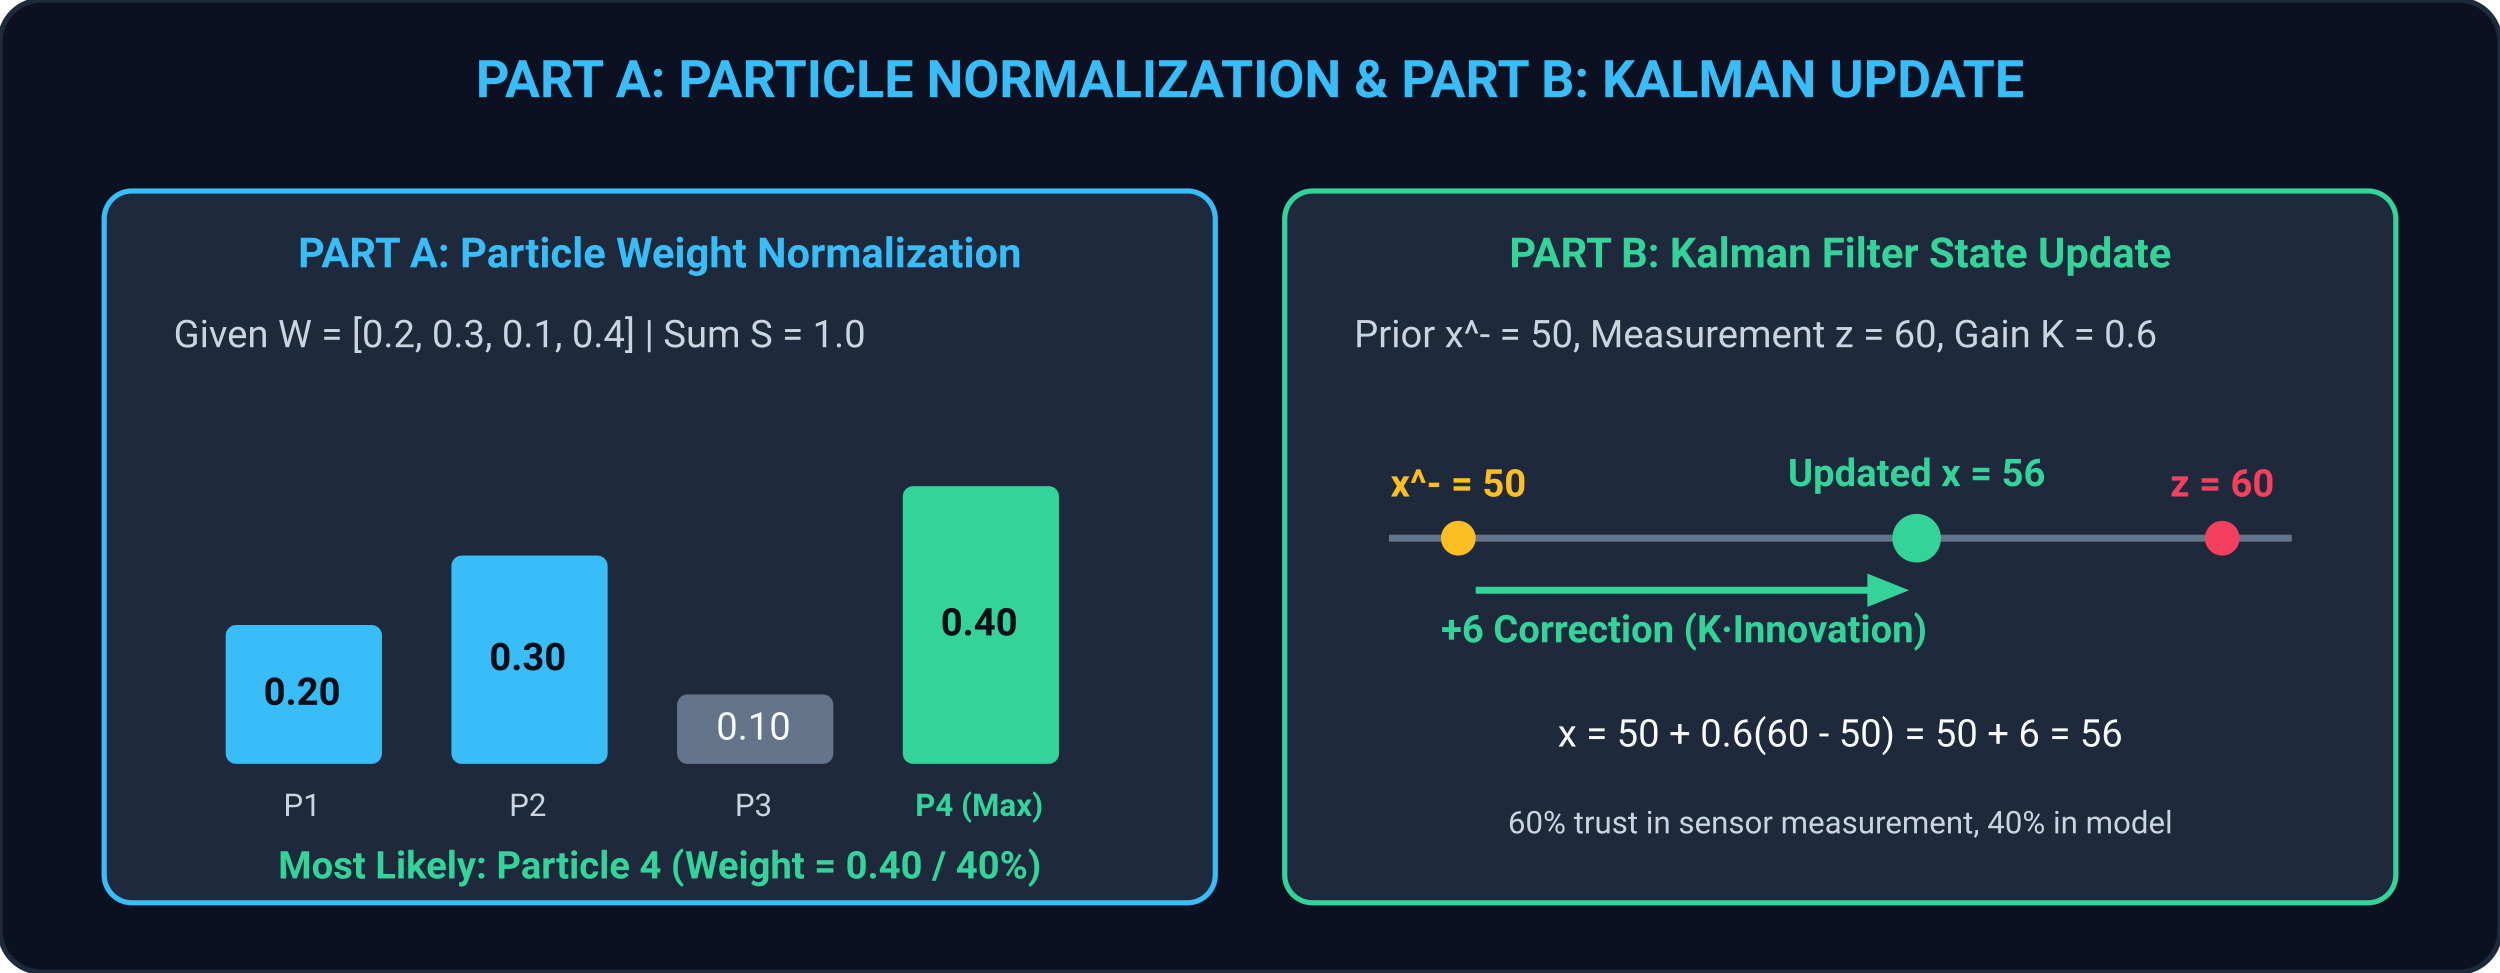
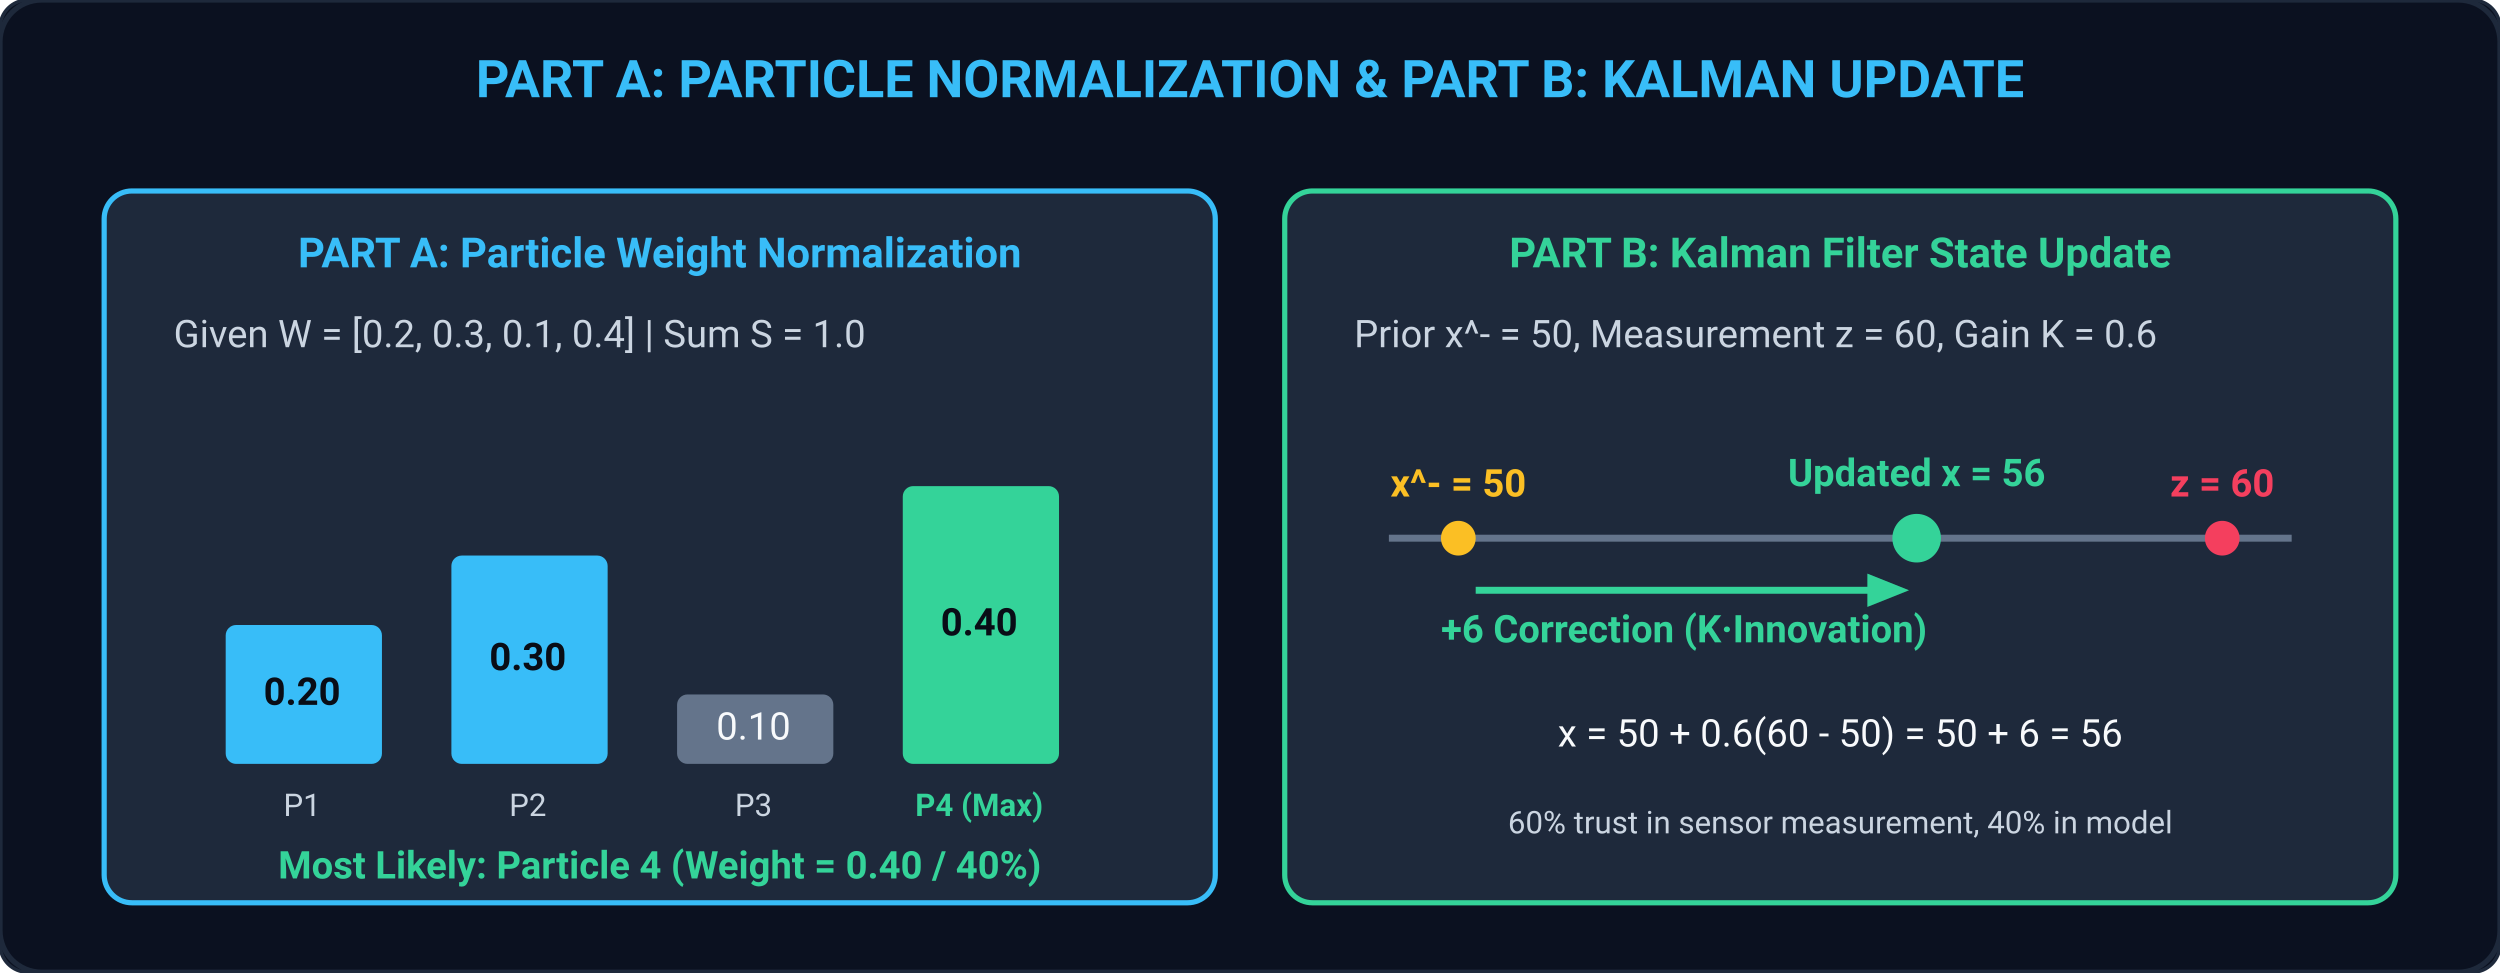
- <svg xmlns="http://www.w3.org/2000/svg" viewBox="0 0 720 280" width="100%" height="280" class="flowchart-svg" style="max-width: 720px; min-width: 580px; height: auto; display: block; margin: 0 auto; font-family: -apple-system, BlinkMacSystemFont, 'Segoe UI', Roboto, Helvetica, Arial, sans-serif;">
+ <svg xmlns="http://www.w3.org/2000/svg" viewBox="0 0 720 280" width="100%" height="auto" class="flowchart-svg" style="max-width: 720px; width: 100%; height: auto; display: block; margin: 0 auto; font-family: -apple-system, BlinkMacSystemFont, 'Segoe UI', Roboto, Helvetica, Arial, sans-serif;">
+   <rect width="100%" height="100%" fill="#0b1120" rx="8" stroke="#1e293b" stroke-width="1" />
  <defs>
    <linearGradient id="gradCard" x1="0%" y1="0%" x2="100%" y2="100%">
      <stop offset="0%" stop-color="#1e293b" />
      <stop offset="100%" stop-color="#0f172a" />
    </linearGradient>
    <linearGradient id="gradCyan" x1="0%" y1="0%" x2="100%" y2="100%">
      <stop offset="0%" stop-color="#38bdf8" />
      <stop offset="100%" stop-color="#0284c7" />
    </linearGradient>
    <linearGradient id="gradEmerald" x1="0%" y1="0%" x2="100%" y2="100%">
      <stop offset="0%" stop-color="#34d399" />
      <stop offset="100%" stop-color="#059669" />
    </linearGradient>
    <linearGradient id="gradAmber" x1="0%" y1="0%" x2="100%" y2="100%">
      <stop offset="0%" stop-color="#fbbf24" />
      <stop offset="100%" stop-color="#d97706" />
    </linearGradient>
    <linearGradient id="gradPurple" x1="0%" y1="0%" x2="100%" y2="100%">
      <stop offset="0%" stop-color="#c084fc" />
      <stop offset="100%" stop-color="#9333ea" />
    </linearGradient>
    <linearGradient id="gradRose" x1="0%" y1="0%" x2="100%" y2="100%">
      <stop offset="0%" stop-color="#fb7185" />
      <stop offset="100%" stop-color="#e11d48" />
    </linearGradient>
    <filter id="shadow" x="-5%" y="-5%" width="110%" height="115%">
      <feDropShadow dx="0" dy="4" stdDeviation="6" flood-color="#000000" flood-opacity="0.4" />
    </filter>
    <marker id="arrCyan" viewBox="0 0 10 10" refX="6" refY="5" markerWidth="6" markerHeight="6" orient="auto-start-reverse">
      <path d="M 0 1 L 10 5 L 0 9 z" fill="#38bdf8" />
    </marker>
    <marker id="arrEmerald" viewBox="0 0 10 10" refX="6" refY="5" markerWidth="6" markerHeight="6" orient="auto-start-reverse">
      <path d="M 0 1 L 10 5 L 0 9 z" fill="#34d399" />
    </marker>
    <marker id="arrAmber" viewBox="0 0 10 10" refX="6" refY="5" markerWidth="6" markerHeight="6" orient="auto-start-reverse">
      <path d="M 0 1 L 10 5 L 0 9 z" fill="#fbbf24" />
    </marker>
  </defs>
  <rect width="720" height="280" rx="12" fill="#0b1120" stroke="#1e293b" stroke-width="1.5" />
  <text x="360" y="28" font-size="15" font-weight="bold" fill="#38bdf8" text-anchor="middle">PART A: PARTICLE NORMALIZATION &amp; PART B: KALMAN UPDATE</text>
  <g transform="translate(30, 55)">
    <rect width="320" height="205" rx="8" fill="#1e293b" stroke="#38bdf8" stroke-width="1.5" />
    <text x="160" y="22" font-size="12" font-weight="bold" fill="#38bdf8" text-anchor="middle">PART A: Particle Weight Normalization</text>
    <text x="20" y="45" font-size="11" fill="#cbd5e1">Given W = [0.2, 0.3, 0.1, 0.4] | Sum S = 1.0</text>
    <rect x="35" y="125" width="45" height="40" rx="3" fill="#38bdf8" />
    <text x="57" y="148" font-size="11" fill="#090d16" font-weight="bold" text-anchor="middle">0.20</text>
    <text x="57" y="180" font-size="9" fill="#cbd5e1" text-anchor="middle">P1</text>
    <rect x="100" y="105" width="45" height="60" rx="3" fill="#38bdf8" />
    <text x="122" y="138" font-size="11" fill="#090d16" font-weight="bold" text-anchor="middle">0.30</text>
    <text x="122" y="180" font-size="9" fill="#cbd5e1" text-anchor="middle">P2</text>
    <rect x="165" y="145" width="45" height="20" rx="3" fill="#64748b" />
    <text x="187" y="158" font-size="11" fill="#f8fafc" text-anchor="middle">0.10</text>
    <text x="187" y="180" font-size="9" fill="#cbd5e1" text-anchor="middle">P3</text>
    <rect x="230" y="85" width="45" height="80" rx="3" fill="#34d399" />
    <text x="252" y="128" font-size="11" fill="#090d16" font-weight="bold" text-anchor="middle">0.40</text>
    <text x="252" y="180" font-size="9" fill="#34d399" font-weight="bold" text-anchor="middle">P4 (Max)</text>
    <text x="160" y="198" font-size="11" fill="#34d399" font-weight="bold" text-anchor="middle">Most Likely: Particle 4 (Weight = 0.40 / 40%)</text>
  </g>
  <g transform="translate(370, 55)">
    <rect width="320" height="205" rx="8" fill="#1e293b" stroke="#34d399" stroke-width="1.5" />
    <text x="160" y="22" font-size="12" font-weight="bold" fill="#34d399" text-anchor="middle">PART B: Kalman Filter State Update</text>
    <text x="20" y="45" font-size="11" fill="#cbd5e1">Prior x^- = 50, Measurement z = 60, Gain K = 0.6</text>
    <line x1="30" y1="100" x2="290" y2="100" stroke="#64748b" stroke-width="2" />
    <circle cx="50" cy="100" r="5" fill="#fbbf24" />
    <text x="50" y="88" font-size="11" fill="#fbbf24" font-weight="bold" text-anchor="middle">x^- = 50</text>
    <circle cx="270" cy="100" r="5" fill="#f43f5e" />
    <text x="270" y="88" font-size="11" fill="#f43f5e" font-weight="bold" text-anchor="middle">z = 60</text>
    <circle cx="182" cy="100" r="7" fill="#34d399" />
    <text x="182" y="85" font-size="11" fill="#34d399" font-weight="bold" text-anchor="middle">Updated x = 56</text>
    <path d="M 55 115 L 175 115" fill="none" stroke="#34d399" stroke-width="2" marker-end="url(#arrEmerald)" />
    <text x="115" y="130" font-size="11" fill="#34d399" font-weight="bold" text-anchor="middle">+6 Correction (K·Innovation)</text>
    <text x="160" y="160" font-size="11" fill="#f8fafc" text-anchor="middle">x = 50 + 0.6(60 - 50) = 50 + 6 = 56</text>
    <text x="160" y="185" font-size="9" fill="#cbd5e1" text-anchor="middle">60% trust in sensor measurement, 40% in model</text>
  </g>
</svg>
